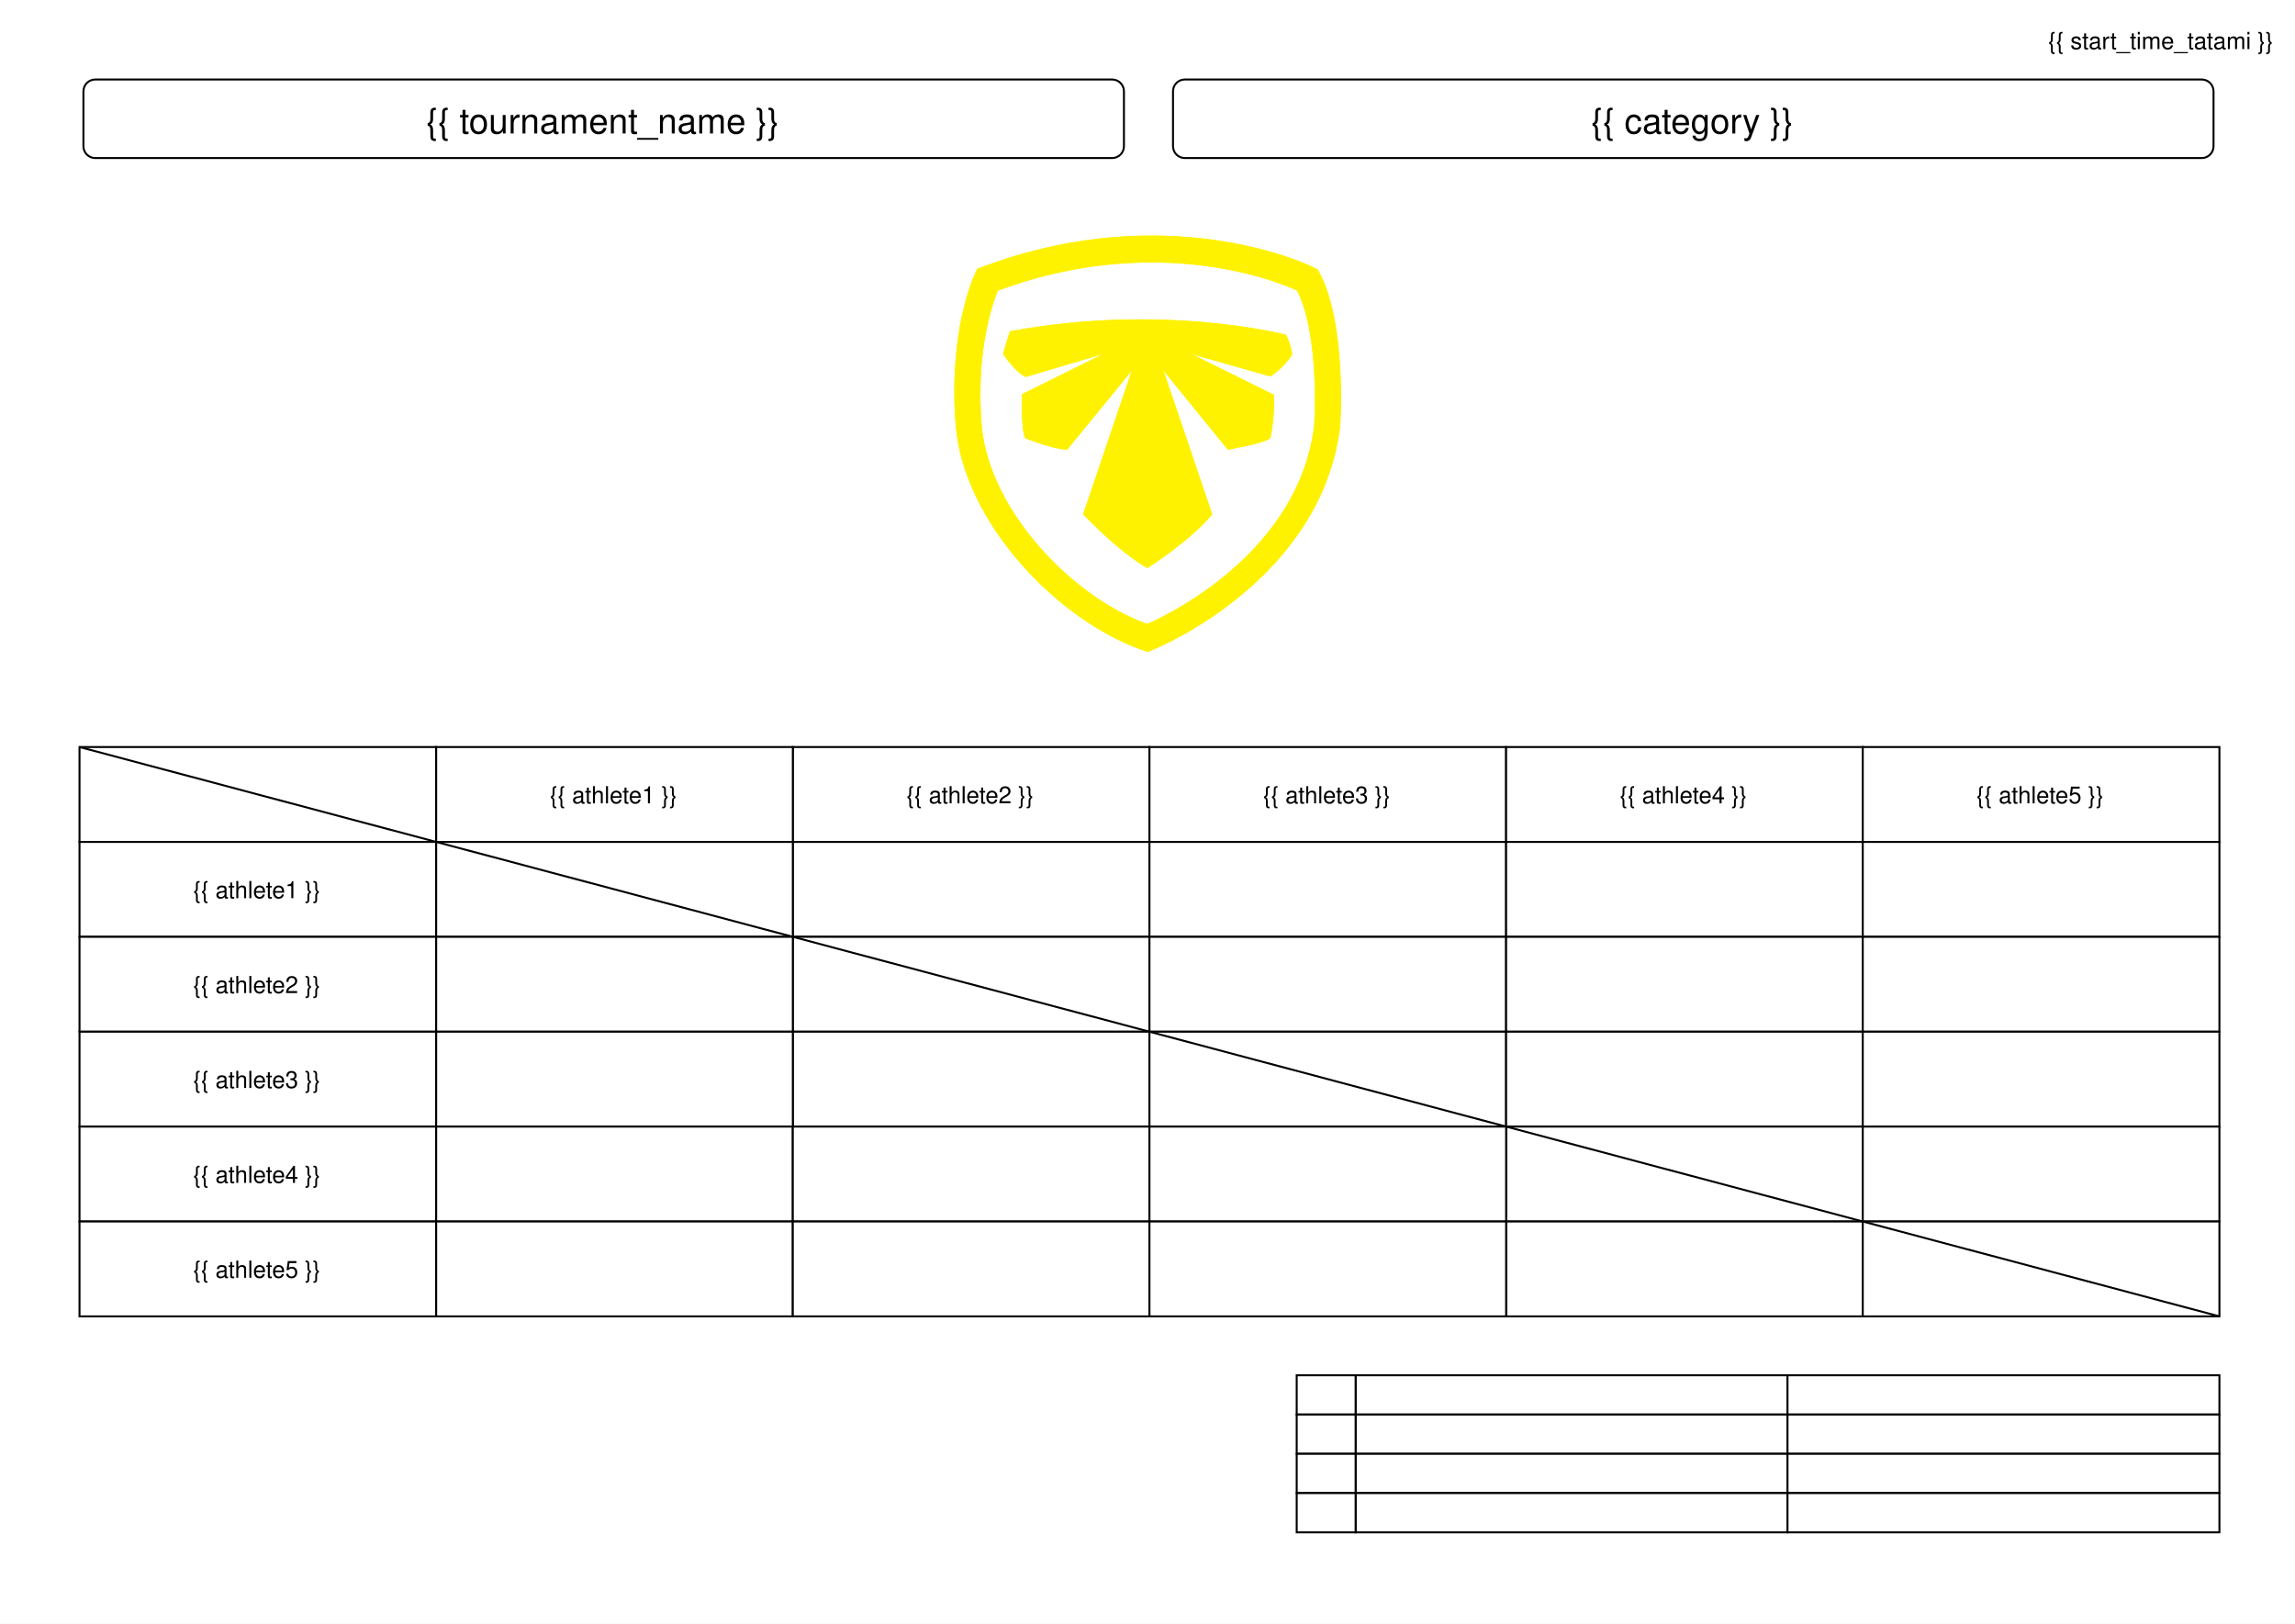
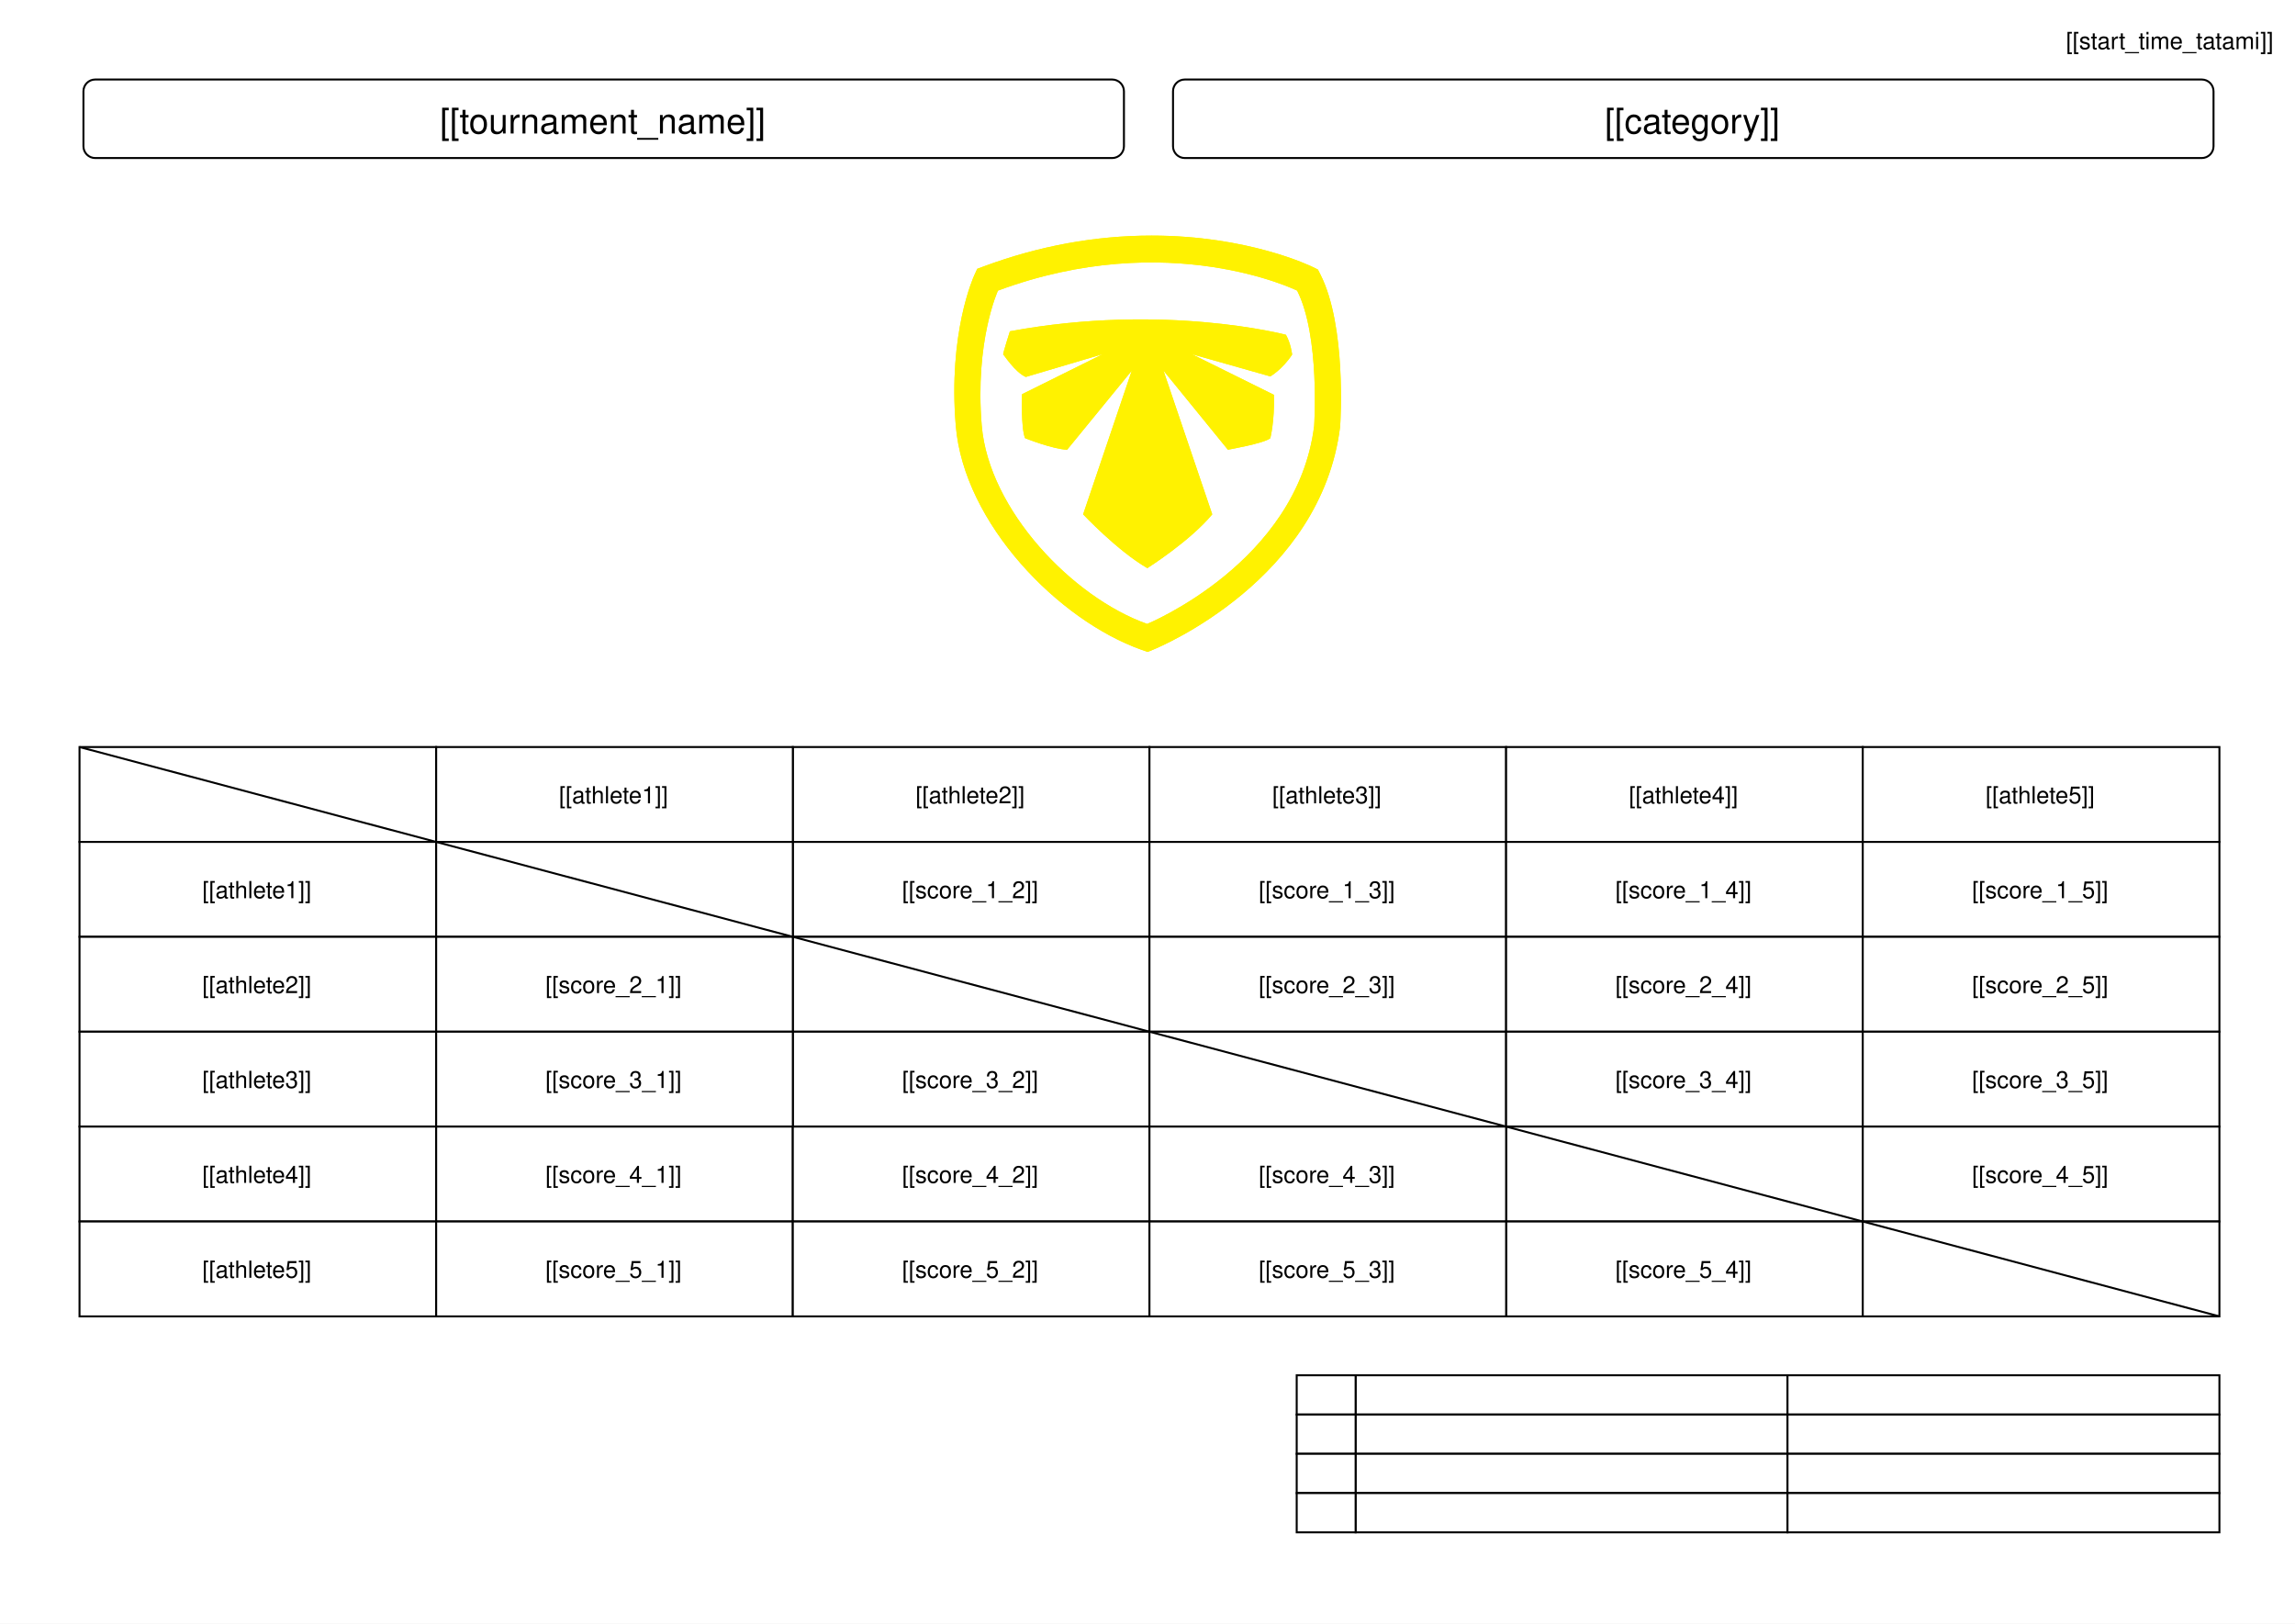
<svg xmlns="http://www.w3.org/2000/svg" style="background: #ffffff; background-color: #ffffff; color-scheme: light;" version="1.1" width="1169px" height="827px" viewBox="0 0 1169 827">
  <defs />
  <rect fill="#ffffff" width="100%" height="100%" x="0" y="0" style="fill: rgb(255, 255, 255);" />
  <g>
    <g data-cell-id="0">
      <g data-cell-id="1">
        <g data-cell-id="HG-E4ivHRSHQQWb7Lapx-2">
          <g>
            <g>
              <svg id="svg1" version="1.1" viewBox="18.236 -8.741553756408393e-7 475.528 512" height="212.06" width="197.15" x="486" y="120" style="font-family: initial;">
                <defs id="defs1">
                  <clipPath id="clipPath66" clipPathUnits="userSpaceOnUse">
                    <path id="path66" transform="translate(-140.4205,-92.5957)" d="M 0,595.276 H 841.89 V 0 H 0 Z" />
                  </clipPath>
                  <clipPath id="clipPath68" clipPathUnits="userSpaceOnUse">
                    <path id="path68" transform="translate(-98.89131,-105.5556)" d="M 0,595.276 H 841.89 V 0 H 0 Z" />
                  </clipPath>
                </defs>
                <g id="layer1">
                  <path clip-path="url(#clipPath66)" transform="matrix(8.979778,0,0,-8.979778,460.7691,234.1387)" style="fill:#fff200;fill-opacity:1;fill-rule:nonzero;stroke:none;stroke-width:1;stroke-dasharray:none" d="m 0,0 c -2.337,-18.719 -22.869,-27.107 -22.869,-27.107 -10.183,3.604 -21.686,15.592 -22.657,27.158 -0.968,11.569 2.222,18.487 2.222,18.487 23.372,8.683 40.972,0 40.972,0 C 0.833,12.301 0,0 0,0 m 0.515,21.425 -0.679,0.335 c -0.357,0.177 -8.894,4.314 -22.1,4.314 -7.719,0 -15.456,-1.42 -22.994,-4.221 l -0.88,-0.327 -0.393,-0.852 c -0.148,-0.321 -3.612,-8.001 -2.547,-20.673 1.117,-13.349 14.062,-26.628 25.451,-30.655 l 0.817,-0.289 0.801,0.328 c 0.936,0.382 22.957,9.604 25.559,30.468 l 0.012,0.129 C 3.6,0.538 4.442,13.681 0.858,20.749 Z" id="path65" />
                  <path clip-path="url(#clipPath68)" transform="matrix(8.979778,0,0,-8.979778,86.6034,117.6802)" style="fill:#fff200;fill-opacity:1;fill-rule:nonzero;stroke:none;stroke-width:1;stroke-dasharray:none" d="m 0,0 c 0,0 -1.014,-3.165 -0.917,-3.186 0.097,-0.017 1.585,-2.4 3.089,-3.068 L 12.723,-3.127 1.665,-8.616 c 0,0 -0.178,-4.572 0.41,-6.021 0,0 3.807,-1.522 5.764,-1.581 l 8.852,10.826 -6.664,-19.678 c 0,0 4.729,-5.025 8.794,-7.366 0,0 5.823,3.672 8.89,7.366 l -6.68,19.687 8.823,-10.835 c 0,0 4.935,0.858 5.81,1.572 0,0 0.604,2.358 0.494,5.945 l -11.235,5.566 10.741,-3.043 c 0,0 1.644,0.934 2.988,2.988 0,0 -0.165,1.508 -0.85,2.712 0,0 -16.64,4.404 -37.802,0.478" id="path67" />
                </g>
              </svg>
            </g>
          </g>
        </g>
        <g data-cell-id="muOkb-H4uWtmL-af8cGg-2">
          <g transform="translate(0.5,0.5)">
            <rect x="597" y="40" width="530" height="40" rx="6" ry="6" fill="#ffffff" stroke="#000000" pointer-events="all" style="fill: rgb(255, 255, 255); stroke: rgb(0, 0, 0);" />
          </g>
          <g>
            <g fill="#000000" font-family="Helvetica" text-anchor="middle" font-size="18px" style="fill: rgb(0, 0, 0);">
-               <text x="862" y="68">{{ category }}</text>
+               <text x="862" y="68">[[category]]</text>
            </g>
          </g>
        </g>
        <g data-cell-id="muOkb-H4uWtmL-af8cGg-3">
          <g transform="translate(0.5,0.5)">
            <rect x="42" y="40" width="530" height="40" rx="6" ry="6" fill="#ffffff" stroke="#000000" pointer-events="all" style="fill: rgb(255, 255, 255); stroke: rgb(0, 0, 0);" />
          </g>
          <g>
            <g fill="#000000" font-family="Helvetica" text-anchor="middle" font-size="18px" style="fill: rgb(0, 0, 0);">
-               <text x="307" y="68">{{ tournament_name }}</text>
+               <text x="307" y="68">[[tournament_name]]</text>
            </g>
          </g>
        </g>
        <g data-cell-id="muOkb-H4uWtmL-af8cGg-23">
          <g transform="translate(0.5,0.5)">
            <rect x="750" y="10" width="410" height="20" fill="none" stroke="none" pointer-events="all" />
          </g>
          <g>
            <g fill="#000000" font-family="Helvetica" text-anchor="end" font-size="12px" style="fill: rgb(0, 0, 0);">
-               <text x="1158" y="25">{{ start_time_tatami }}</text>
+               <text x="1158" y="25">[[start_time_tatami]]</text>
            </g>
          </g>
        </g>
        <g data-cell-id="muOkb-H4uWtmL-af8cGg-24">
          <g transform="translate(0.5,0.5)" />
          <g data-cell-id="muOkb-H4uWtmL-af8cGg-25">
            <g transform="translate(0.5,0.5)" />
            <g data-cell-id="muOkb-H4uWtmL-af8cGg-26">
              <g transform="translate(0.5,0.5)">
                <rect x="690" y="700" width="220" height="20" fill="#ffffff" stroke="#000000" pointer-events="all" style="fill: rgb(255, 255, 255); stroke: rgb(0, 0, 0);" />
              </g>
            </g>
            <g data-cell-id="muOkb-H4uWtmL-af8cGg-27">
              <g transform="translate(0.5,0.5)">
                <rect x="910" y="700" width="220" height="20" fill="#ffffff" stroke="#000000" pointer-events="all" style="fill: rgb(255, 255, 255); stroke: rgb(0, 0, 0);" />
              </g>
            </g>
            <g data-cell-id="muOkb-H4uWtmL-af8cGg-28">
              <g transform="translate(0.5,0.5)">
                <rect x="660" y="700" width="30" height="20" fill="#ffffff" stroke="#000000" pointer-events="all" style="fill: rgb(255, 255, 255); stroke: rgb(0, 0, 0);" />
              </g>
            </g>
          </g>
          <g data-cell-id="muOkb-H4uWtmL-af8cGg-29">
            <g transform="translate(0.5,0.5)" />
            <g data-cell-id="muOkb-H4uWtmL-af8cGg-30">
              <g transform="translate(0.5,0.5)">
                <rect x="690" y="720" width="220" height="20" fill="#ffffff" stroke="#000000" pointer-events="all" style="fill: rgb(255, 255, 255); stroke: rgb(0, 0, 0);" />
              </g>
            </g>
            <g data-cell-id="muOkb-H4uWtmL-af8cGg-31">
              <g transform="translate(0.5,0.5)">
                <rect x="910" y="720" width="220" height="20" fill="#ffffff" stroke="#000000" pointer-events="all" style="fill: rgb(255, 255, 255); stroke: rgb(0, 0, 0);" />
              </g>
            </g>
            <g data-cell-id="muOkb-H4uWtmL-af8cGg-32">
              <g transform="translate(0.5,0.5)">
                <rect x="660" y="720" width="30" height="20" fill="#ffffff" stroke="#000000" pointer-events="all" style="fill: rgb(255, 255, 255); stroke: rgb(0, 0, 0);" />
              </g>
            </g>
          </g>
          <g data-cell-id="muOkb-H4uWtmL-af8cGg-33">
            <g transform="translate(0.5,0.5)" />
            <g data-cell-id="muOkb-H4uWtmL-af8cGg-34">
              <g transform="translate(0.5,0.5)">
                <rect x="690" y="740" width="220" height="20" fill="#ffffff" stroke="#000000" pointer-events="all" style="fill: rgb(255, 255, 255); stroke: rgb(0, 0, 0);" />
              </g>
            </g>
            <g data-cell-id="muOkb-H4uWtmL-af8cGg-35">
              <g transform="translate(0.5,0.5)">
                <rect x="910" y="740" width="220" height="20" fill="#ffffff" stroke="#000000" pointer-events="all" style="fill: rgb(255, 255, 255); stroke: rgb(0, 0, 0);" />
              </g>
            </g>
            <g data-cell-id="muOkb-H4uWtmL-af8cGg-36">
              <g transform="translate(0.5,0.5)">
                <rect x="660" y="740" width="30" height="20" fill="#ffffff" stroke="#000000" pointer-events="all" style="fill: rgb(255, 255, 255); stroke: rgb(0, 0, 0);" />
              </g>
            </g>
          </g>
          <g data-cell-id="muOkb-H4uWtmL-af8cGg-37">
            <g transform="translate(0.5,0.5)" />
            <g data-cell-id="muOkb-H4uWtmL-af8cGg-38">
              <g transform="translate(0.5,0.5)">
                <rect x="690" y="760" width="220" height="20" fill="#ffffff" stroke="#000000" pointer-events="all" style="fill: rgb(255, 255, 255); stroke: rgb(0, 0, 0);" />
              </g>
            </g>
            <g data-cell-id="muOkb-H4uWtmL-af8cGg-39">
              <g transform="translate(0.5,0.5)">
                <rect x="910" y="760" width="220" height="20" fill="#ffffff" stroke="#000000" pointer-events="all" style="fill: rgb(255, 255, 255); stroke: rgb(0, 0, 0);" />
              </g>
            </g>
            <g data-cell-id="muOkb-H4uWtmL-af8cGg-40">
              <g transform="translate(0.5,0.5)">
                <rect x="660" y="760" width="30" height="20" fill="#ffffff" stroke="#000000" pointer-events="all" style="fill: rgb(255, 255, 255); stroke: rgb(0, 0, 0);" />
              </g>
            </g>
          </g>
        </g>
        <g data-cell-id="muOkb-H4uWtmL-af8cGg-41">
          <g>
            <g>
              <svg id="svg1" version="1.1" viewBox="18.236 -8.741553756408393e-7 475.528 512" height="212.06" width="197.15" x="486" y="120" style="font-family: initial;">
                <defs id="defs1">
                  <clipPath id="clipPath66" clipPathUnits="userSpaceOnUse">
                    <path id="path66" transform="translate(-140.4205,-92.5957)" d="M 0,595.276 H 841.89 V 0 H 0 Z" />
                  </clipPath>
                  <clipPath id="clipPath68" clipPathUnits="userSpaceOnUse">
                    <path id="path68" transform="translate(-98.89131,-105.5556)" d="M 0,595.276 H 841.89 V 0 H 0 Z" />
                  </clipPath>
                </defs>
                <g id="layer1">
                  <path clip-path="url(#clipPath66)" transform="matrix(8.979778,0,0,-8.979778,460.7691,234.1387)" style="fill:#fff200;fill-opacity:1;fill-rule:nonzero;stroke:none;stroke-width:1;stroke-dasharray:none" d="m 0,0 c -2.337,-18.719 -22.869,-27.107 -22.869,-27.107 -10.183,3.604 -21.686,15.592 -22.657,27.158 -0.968,11.569 2.222,18.487 2.222,18.487 23.372,8.683 40.972,0 40.972,0 C 0.833,12.301 0,0 0,0 m 0.515,21.425 -0.679,0.335 c -0.357,0.177 -8.894,4.314 -22.1,4.314 -7.719,0 -15.456,-1.42 -22.994,-4.221 l -0.88,-0.327 -0.393,-0.852 c -0.148,-0.321 -3.612,-8.001 -2.547,-20.673 1.117,-13.349 14.062,-26.628 25.451,-30.655 l 0.817,-0.289 0.801,0.328 c 0.936,0.382 22.957,9.604 25.559,30.468 l 0.012,0.129 C 3.6,0.538 4.442,13.681 0.858,20.749 Z" id="path65" />
                  <path clip-path="url(#clipPath68)" transform="matrix(8.979778,0,0,-8.979778,86.6034,117.6802)" style="fill:#fff200;fill-opacity:1;fill-rule:nonzero;stroke:none;stroke-width:1;stroke-dasharray:none" d="m 0,0 c 0,0 -1.014,-3.165 -0.917,-3.186 0.097,-0.017 1.585,-2.4 3.089,-3.068 L 12.723,-3.127 1.665,-8.616 c 0,0 -0.178,-4.572 0.41,-6.021 0,0 3.807,-1.522 5.764,-1.581 l 8.852,10.826 -6.664,-19.678 c 0,0 4.729,-5.025 8.794,-7.366 0,0 5.823,3.672 8.89,7.366 l -6.68,19.687 8.823,-10.835 c 0,0 4.935,0.858 5.81,1.572 0,0 0.604,2.358 0.494,5.945 l -11.235,5.566 10.741,-3.043 c 0,0 1.644,0.934 2.988,2.988 0,0 -0.165,1.508 -0.85,2.712 0,0 -16.64,4.404 -37.802,0.478" id="path67" />
                </g>
              </svg>
            </g>
          </g>
        </g>
        <g data-cell-id="D-qV8WI-u-kMiJ3dtadY-12">
          <g transform="translate(0.5,0.5)" />
          <g data-cell-id="T07onBQH2pV3I2XFedzj-3">
            <g transform="translate(0.5,0.5)">
              <rect x="403.33" y="380" width="181.67" height="48.33" fill="#ffffff" stroke="#000000" pointer-events="all" style="fill: rgb(255, 255, 255); stroke: rgb(0, 0, 0);" />
            </g>
            <g>
              <g fill="#000000" font-family="Helvetica" text-anchor="middle" font-size="12px" style="fill: rgb(0, 0, 0);">
-                 <text x="494.17" y="409.17">{{ athlete2 }}</text>
+                 <text x="494.17" y="409.17">[[athlete2]]</text>
              </g>
            </g>
          </g>
          <g data-cell-id="T07onBQH2pV3I2XFedzj-4">
            <g transform="translate(0.5,0.5)">
              <rect x="403.33" y="428.33" width="181.67" height="48.33" fill="#ffffff" stroke="#000000" pointer-events="all" style="fill: rgb(255, 255, 255); stroke: rgb(0, 0, 0);" />
            </g>
+             <g>
+               <g fill="#000000" font-family="Helvetica" text-anchor="middle" font-size="12px" style="fill: rgb(0, 0, 0);">
+                 <text x="494.17" y="457.5">[[score_1_2]]</text>
+               </g>
+             </g>
          </g>
          <g data-cell-id="T07onBQH2pV3I2XFedzj-7">
            <g transform="translate(0.5,0.5)">
              <rect x="585" y="380" width="181.67" height="48.33" fill="#ffffff" stroke="#000000" pointer-events="all" style="fill: rgb(255, 255, 255); stroke: rgb(0, 0, 0);" />
            </g>
            <g>
              <g fill="#000000" font-family="Helvetica" text-anchor="middle" font-size="12px" style="fill: rgb(0, 0, 0);">
-                 <text x="675.83" y="409.17">{{ athlete3 }}</text>
+                 <text x="675.83" y="409.17">[[athlete3]]</text>
              </g>
            </g>
          </g>
          <g data-cell-id="T07onBQH2pV3I2XFedzj-8">
            <g transform="translate(0.5,0.5)">
              <rect x="585" y="428.33" width="181.67" height="48.33" fill="#ffffff" stroke="#000000" pointer-events="all" style="fill: rgb(255, 255, 255); stroke: rgb(0, 0, 0);" />
            </g>
+             <g>
+               <g fill="#000000" font-family="Helvetica" text-anchor="middle" font-size="12px" style="fill: rgb(0, 0, 0);">
+                 <text x="675.83" y="457.5">[[score_1_3]]</text>
+               </g>
+             </g>
          </g>
          <g data-cell-id="T07onBQH2pV3I2XFedzj-10">
            <g transform="translate(0.5,0.5)">
              <rect x="40" y="380" width="181.67" height="48.33" fill="#ffffff" stroke="#000000" pointer-events="all" style="fill: rgb(255, 255, 255); stroke: rgb(0, 0, 0);" />
            </g>
          </g>
          <g data-cell-id="T07onBQH2pV3I2XFedzj-11">
            <g transform="translate(0.5,0.5)">
              <rect x="40" y="428.33" width="181.67" height="48.33" fill="#ffffff" stroke="#000000" pointer-events="all" style="fill: rgb(255, 255, 255); stroke: rgb(0, 0, 0);" />
            </g>
            <g>
              <g fill="#000000" font-family="Helvetica" text-anchor="middle" font-size="12px" style="fill: rgb(0, 0, 0);">
-                 <text x="130.83" y="457.5">{{ athlete1 }}</text>
+                 <text x="130.83" y="457.5">[[athlete1]]</text>
              </g>
            </g>
          </g>
          <g data-cell-id="T07onBQH2pV3I2XFedzj-13">
            <g transform="translate(0.5,0.5)">
              <rect x="221.67" y="380" width="181.67" height="48.33" fill="#ffffff" stroke="#000000" pointer-events="all" style="fill: rgb(255, 255, 255); stroke: rgb(0, 0, 0);" />
            </g>
            <g>
              <g fill="#000000" font-family="Helvetica" text-anchor="middle" font-size="12px" style="fill: rgb(0, 0, 0);">
-                 <text x="312.5" y="409.17">{{ athlete1 }}</text>
+                 <text x="312.5" y="409.17">[[athlete1]]</text>
              </g>
            </g>
          </g>
          <g data-cell-id="T07onBQH2pV3I2XFedzj-14">
            <g transform="translate(0.5,0.5)">
              <rect x="221.67" y="428.33" width="181.67" height="48.33" fill="#ffffff" stroke="#000000" pointer-events="all" style="fill: rgb(255, 255, 255); stroke: rgb(0, 0, 0);" />
            </g>
          </g>
          <g data-cell-id="T07onBQH2pV3I2XFedzj-16">
            <g transform="translate(0.5,0.5)">
              <rect x="766.67" y="380" width="181.67" height="48.33" fill="#ffffff" stroke="#000000" pointer-events="all" style="fill: rgb(255, 255, 255); stroke: rgb(0, 0, 0);" />
            </g>
            <g>
              <g fill="#000000" font-family="Helvetica" text-anchor="middle" font-size="12px" style="fill: rgb(0, 0, 0);">
-                 <text x="857.5" y="409.17">{{ athlete4 }}</text>
+                 <text x="857.5" y="409.17">[[athlete4]]</text>
              </g>
            </g>
          </g>
          <g data-cell-id="T07onBQH2pV3I2XFedzj-17">
            <g transform="translate(0.5,0.5)">
              <rect x="766.67" y="428.33" width="181.67" height="48.33" fill="#ffffff" stroke="#000000" pointer-events="all" style="fill: rgb(255, 255, 255); stroke: rgb(0, 0, 0);" />
            </g>
+             <g>
+               <g fill="#000000" font-family="Helvetica" text-anchor="middle" font-size="12px" style="fill: rgb(0, 0, 0);">
+                 <text x="857.5" y="457.5">[[score_1_4]]</text>
+               </g>
+             </g>
          </g>
          <g data-cell-id="T07onBQH2pV3I2XFedzj-66">
            <g transform="translate(0.5,0.5)">
              <rect x="403.33" y="476.67" width="181.67" height="48.33" fill="#ffffff" stroke="#000000" pointer-events="all" style="fill: rgb(255, 255, 255); stroke: rgb(0, 0, 0);" />
            </g>
          </g>
          <g data-cell-id="T07onBQH2pV3I2XFedzj-67">
            <g transform="translate(0.5,0.5)">
              <rect x="403.33" y="525" width="181.67" height="48.33" fill="#ffffff" stroke="#000000" pointer-events="all" style="fill: rgb(255, 255, 255); stroke: rgb(0, 0, 0);" />
            </g>
+             <g>
+               <g fill="#000000" font-family="Helvetica" text-anchor="middle" font-size="12px" style="fill: rgb(0, 0, 0);">
+                 <text x="494.17" y="554.17">[[score_3_2]]</text>
+               </g>
+             </g>
          </g>
          <g data-cell-id="T07onBQH2pV3I2XFedzj-69">
            <g transform="translate(0.5,0.5)">
              <rect x="585" y="476.67" width="181.67" height="48.33" fill="#ffffff" stroke="#000000" pointer-events="all" style="fill: rgb(255, 255, 255); stroke: rgb(0, 0, 0);" />
            </g>
+             <g>
+               <g fill="#000000" font-family="Helvetica" text-anchor="middle" font-size="12px" style="fill: rgb(0, 0, 0);">
+                 <text x="675.83" y="505.83">[[score_2_3]]</text>
+               </g>
+             </g>
          </g>
          <g data-cell-id="T07onBQH2pV3I2XFedzj-70">
            <g transform="translate(0.5,0.5)">
              <rect x="585" y="525" width="181.67" height="48.33" fill="#ffffff" stroke="#000000" pointer-events="all" style="fill: rgb(255, 255, 255); stroke: rgb(0, 0, 0);" />
            </g>
          </g>
          <g data-cell-id="T07onBQH2pV3I2XFedzj-72">
            <g transform="translate(0.5,0.5)">
              <rect x="40" y="476.67" width="181.67" height="48.33" fill="#ffffff" stroke="#000000" pointer-events="all" style="fill: rgb(255, 255, 255); stroke: rgb(0, 0, 0);" />
            </g>
            <g>
              <g fill="#000000" font-family="Helvetica" text-anchor="middle" font-size="12px" style="fill: rgb(0, 0, 0);">
-                 <text x="130.83" y="505.83">{{ athlete2 }}</text>
+                 <text x="130.83" y="505.83">[[athlete2]]</text>
              </g>
            </g>
          </g>
          <g data-cell-id="T07onBQH2pV3I2XFedzj-73">
            <g transform="translate(0.5,0.5)">
              <rect x="40" y="525" width="181.67" height="48.33" fill="#ffffff" stroke="#000000" pointer-events="all" style="fill: rgb(255, 255, 255); stroke: rgb(0, 0, 0);" />
            </g>
            <g>
              <g fill="#000000" font-family="Helvetica" text-anchor="middle" font-size="12px" style="fill: rgb(0, 0, 0);">
-                 <text x="130.83" y="554.17">{{ athlete3 }}</text>
+                 <text x="130.83" y="554.17">[[athlete3]]</text>
              </g>
            </g>
          </g>
          <g data-cell-id="T07onBQH2pV3I2XFedzj-75">
            <g transform="translate(0.5,0.5)">
              <rect x="221.67" y="476.67" width="181.67" height="48.33" fill="#ffffff" stroke="#000000" pointer-events="all" style="fill: rgb(255, 255, 255); stroke: rgb(0, 0, 0);" />
            </g>
+             <g>
+               <g fill="#000000" font-family="Helvetica" text-anchor="middle" font-size="12px" style="fill: rgb(0, 0, 0);">
+                 <text x="312.5" y="505.83">[[score_2_1]]</text>
+               </g>
+             </g>
          </g>
          <g data-cell-id="T07onBQH2pV3I2XFedzj-76">
            <g transform="translate(0.5,0.5)">
              <rect x="221.67" y="525" width="181.67" height="48.33" fill="#ffffff" stroke="#000000" pointer-events="all" style="fill: rgb(255, 255, 255); stroke: rgb(0, 0, 0);" />
            </g>
+             <g>
+               <g fill="#000000" font-family="Helvetica" text-anchor="middle" font-size="12px" style="fill: rgb(0, 0, 0);">
+                 <text x="312.5" y="554.17">[[score_3_1]]</text>
+               </g>
+             </g>
          </g>
          <g data-cell-id="T07onBQH2pV3I2XFedzj-78">
            <g transform="translate(0.5,0.5)">
              <rect x="766.67" y="476.67" width="181.67" height="48.33" fill="#ffffff" stroke="#000000" pointer-events="all" style="fill: rgb(255, 255, 255); stroke: rgb(0, 0, 0);" />
            </g>
+             <g>
+               <g fill="#000000" font-family="Helvetica" text-anchor="middle" font-size="12px" style="fill: rgb(0, 0, 0);">
+                 <text x="857.5" y="505.83">[[score_2_4]]</text>
+               </g>
+             </g>
          </g>
          <g data-cell-id="T07onBQH2pV3I2XFedzj-79">
            <g transform="translate(0.5,0.5)">
              <rect x="766.67" y="525" width="181.67" height="48.33" fill="#ffffff" stroke="#000000" pointer-events="all" style="fill: rgb(255, 255, 255); stroke: rgb(0, 0, 0);" />
            </g>
+             <g>
+               <g fill="#000000" font-family="Helvetica" text-anchor="middle" font-size="12px" style="fill: rgb(0, 0, 0);">
+                 <text x="857.5" y="554.17">[[score_3_4]]</text>
+               </g>
+             </g>
          </g>
          <g data-cell-id="T07onBQH2pV3I2XFedzj-94">
            <g transform="translate(0.5,0.5)">
              <rect x="766.67" y="573.33" width="181.67" height="48.33" fill="#ffffff" stroke="#000000" pointer-events="all" style="fill: rgb(255, 255, 255); stroke: rgb(0, 0, 0);" />
            </g>
          </g>
          <g data-cell-id="T07onBQH2pV3I2XFedzj-88">
            <g transform="translate(0.5,0.5)">
              <rect x="40" y="573.33" width="181.67" height="48.33" fill="#ffffff" stroke="#000000" pointer-events="all" style="fill: rgb(255, 255, 255); stroke: rgb(0, 0, 0);" />
            </g>
            <g>
              <g fill="#000000" font-family="Helvetica" text-anchor="middle" font-size="12px" style="fill: rgb(0, 0, 0);">
-                 <text x="130.83" y="602.5">{{ athlete4 }}</text>
+                 <text x="130.83" y="602.5">[[athlete4]]</text>
              </g>
            </g>
          </g>
          <g data-cell-id="T07onBQH2pV3I2XFedzj-91">
            <g transform="translate(0.5,0.5)">
              <rect x="221.67" y="573.33" width="181.67" height="48.33" fill="#ffffff" stroke="#000000" pointer-events="all" style="fill: rgb(255, 255, 255); stroke: rgb(0, 0, 0);" />
            </g>
+             <g>
+               <g fill="#000000" font-family="Helvetica" text-anchor="middle" font-size="12px" style="fill: rgb(0, 0, 0);">
+                 <text x="312.5" y="602.5">[[score_4_1]]</text>
+               </g>
+             </g>
          </g>
          <g data-cell-id="T07onBQH2pV3I2XFedzj-82">
            <g transform="translate(0.5,0.5)">
              <rect x="403.33" y="573.33" width="181.67" height="48.33" fill="#ffffff" stroke="#000000" pointer-events="all" style="fill: rgb(255, 255, 255); stroke: rgb(0, 0, 0);" />
            </g>
+             <g>
+               <g fill="#000000" font-family="Helvetica" text-anchor="middle" font-size="12px" style="fill: rgb(0, 0, 0);">
+                 <text x="494.17" y="602.5">[[score_4_2]]</text>
+               </g>
+             </g>
          </g>
          <g data-cell-id="T07onBQH2pV3I2XFedzj-85">
            <g transform="translate(0.5,0.5)">
              <rect x="585" y="573.33" width="181.67" height="48.33" fill="#ffffff" stroke="#000000" pointer-events="all" style="fill: rgb(255, 255, 255); stroke: rgb(0, 0, 0);" />
            </g>
+             <g>
+               <g fill="#000000" font-family="Helvetica" text-anchor="middle" font-size="12px" style="fill: rgb(0, 0, 0);">
+                 <text x="675.83" y="602.5">[[score_4_3]]</text>
+               </g>
+             </g>
          </g>
          <g data-cell-id="D-qV8WI-u-kMiJ3dtadY-1">
            <g transform="translate(0.5,0.5)">
              <rect x="948.33" y="380" width="181.67" height="48.33" fill="#ffffff" stroke="#000000" pointer-events="all" style="fill: rgb(255, 255, 255); stroke: rgb(0, 0, 0);" />
            </g>
            <g>
              <g fill="#000000" font-family="Helvetica" text-anchor="middle" font-size="12px" style="fill: rgb(0, 0, 0);">
-                 <text x="1039.17" y="409.17">{{ athlete5 }}</text>
+                 <text x="1039.17" y="409.17">[[athlete5]]</text>
              </g>
            </g>
          </g>
          <g data-cell-id="D-qV8WI-u-kMiJ3dtadY-2">
            <g transform="translate(0.5,0.5)">
              <rect x="948.33" y="428.33" width="181.67" height="48.33" fill="#ffffff" stroke="#000000" pointer-events="all" style="fill: rgb(255, 255, 255); stroke: rgb(0, 0, 0);" />
            </g>
+             <g>
+               <g fill="#000000" font-family="Helvetica" text-anchor="middle" font-size="12px" style="fill: rgb(0, 0, 0);">
+                 <text x="1039.17" y="457.5">[[score_1_5]]</text>
+               </g>
+             </g>
          </g>
          <g data-cell-id="D-qV8WI-u-kMiJ3dtadY-3">
            <g transform="translate(0.5,0.5)">
              <rect x="948.33" y="476.67" width="181.67" height="48.33" fill="#ffffff" stroke="#000000" pointer-events="all" style="fill: rgb(255, 255, 255); stroke: rgb(0, 0, 0);" />
            </g>
+             <g>
+               <g fill="#000000" font-family="Helvetica" text-anchor="middle" font-size="12px" style="fill: rgb(0, 0, 0);">
+                 <text x="1039.17" y="505.83">[[score_2_5]]</text>
+               </g>
+             </g>
          </g>
          <g data-cell-id="D-qV8WI-u-kMiJ3dtadY-4">
            <g transform="translate(0.5,0.5)">
              <rect x="948.33" y="525" width="181.67" height="48.33" fill="#ffffff" stroke="#000000" pointer-events="all" style="fill: rgb(255, 255, 255); stroke: rgb(0, 0, 0);" />
            </g>
+             <g>
+               <g fill="#000000" font-family="Helvetica" text-anchor="middle" font-size="12px" style="fill: rgb(0, 0, 0);">
+                 <text x="1039.17" y="554.17">[[score_3_5]]</text>
+               </g>
+             </g>
          </g>
          <g data-cell-id="D-qV8WI-u-kMiJ3dtadY-5">
            <g transform="translate(0.5,0.5)">
              <rect x="948.33" y="573.33" width="181.67" height="48.33" fill="#ffffff" stroke="#000000" pointer-events="all" style="fill: rgb(255, 255, 255); stroke: rgb(0, 0, 0);" />
            </g>
+             <g>
+               <g fill="#000000" font-family="Helvetica" text-anchor="middle" font-size="12px" style="fill: rgb(0, 0, 0);">
+                 <text x="1039.17" y="602.5">[[score_4_5]]</text>
+               </g>
+             </g>
          </g>
          <g data-cell-id="D-qV8WI-u-kMiJ3dtadY-6">
            <g transform="translate(0.5,0.5)">
              <rect x="766.67" y="621.67" width="181.67" height="48.33" fill="#ffffff" stroke="#000000" pointer-events="all" style="fill: rgb(255, 255, 255); stroke: rgb(0, 0, 0);" />
            </g>
+             <g>
+               <g fill="#000000" font-family="Helvetica" text-anchor="middle" font-size="12px" style="fill: rgb(0, 0, 0);">
+                 <text x="857.5" y="650.83">[[score_5_4]]</text>
+               </g>
+             </g>
          </g>
          <g data-cell-id="D-qV8WI-u-kMiJ3dtadY-7">
            <g transform="translate(0.5,0.5)">
              <rect x="40" y="621.67" width="181.67" height="48.33" fill="#ffffff" stroke="#000000" pointer-events="all" style="fill: rgb(255, 255, 255); stroke: rgb(0, 0, 0);" />
            </g>
            <g>
              <g fill="#000000" font-family="Helvetica" text-anchor="middle" font-size="12px" style="fill: rgb(0, 0, 0);">
-                 <text x="130.83" y="650.83">{{ athlete5 }}</text>
+                 <text x="130.83" y="650.83">[[athlete5]]</text>
              </g>
            </g>
          </g>
          <g data-cell-id="D-qV8WI-u-kMiJ3dtadY-8">
            <g transform="translate(0.5,0.5)">
              <rect x="221.67" y="621.67" width="181.67" height="48.33" fill="#ffffff" stroke="#000000" pointer-events="all" style="fill: rgb(255, 255, 255); stroke: rgb(0, 0, 0);" />
            </g>
+             <g>
+               <g fill="#000000" font-family="Helvetica" text-anchor="middle" font-size="12px" style="fill: rgb(0, 0, 0);">
+                 <text x="312.5" y="650.83">[[score_5_1]]</text>
+               </g>
+             </g>
          </g>
          <g data-cell-id="D-qV8WI-u-kMiJ3dtadY-9">
            <g transform="translate(0.5,0.5)">
              <rect x="403.33" y="621.67" width="181.67" height="48.33" fill="#ffffff" stroke="#000000" pointer-events="all" style="fill: rgb(255, 255, 255); stroke: rgb(0, 0, 0);" />
            </g>
+             <g>
+               <g fill="#000000" font-family="Helvetica" text-anchor="middle" font-size="12px" style="fill: rgb(0, 0, 0);">
+                 <text x="494.17" y="650.83">[[score_5_2]]</text>
+               </g>
+             </g>
          </g>
          <g data-cell-id="D-qV8WI-u-kMiJ3dtadY-10">
            <g transform="translate(0.5,0.5)">
              <rect x="585" y="621.67" width="181.67" height="48.33" fill="#ffffff" stroke="#000000" pointer-events="all" style="fill: rgb(255, 255, 255); stroke: rgb(0, 0, 0);" />
+             </g>
+             <g>
+               <g fill="#000000" font-family="Helvetica" text-anchor="middle" font-size="12px" style="fill: rgb(0, 0, 0);">
+                 <text x="675.83" y="650.83">[[score_5_3]]</text>
+               </g>
            </g>
          </g>
          <g data-cell-id="D-qV8WI-u-kMiJ3dtadY-11">
            <g transform="translate(0.5,0.5)">
              <rect x="948.33" y="621.67" width="181.67" height="48.33" fill="#ffffff" stroke="#000000" pointer-events="all" style="fill: rgb(255, 255, 255); stroke: rgb(0, 0, 0);" />
            </g>
          </g>
          <g data-cell-id="T07onBQH2pV3I2XFedzj-99">
            <g transform="translate(0.5,0.5)">
              <path d="M 40 380 L 1130 670" fill="none" stroke="#000000" stroke-miterlimit="10" pointer-events="stroke" style="stroke: rgb(0, 0, 0);" />
            </g>
          </g>
        </g>
      </g>
    </g>
  </g>
</svg>
